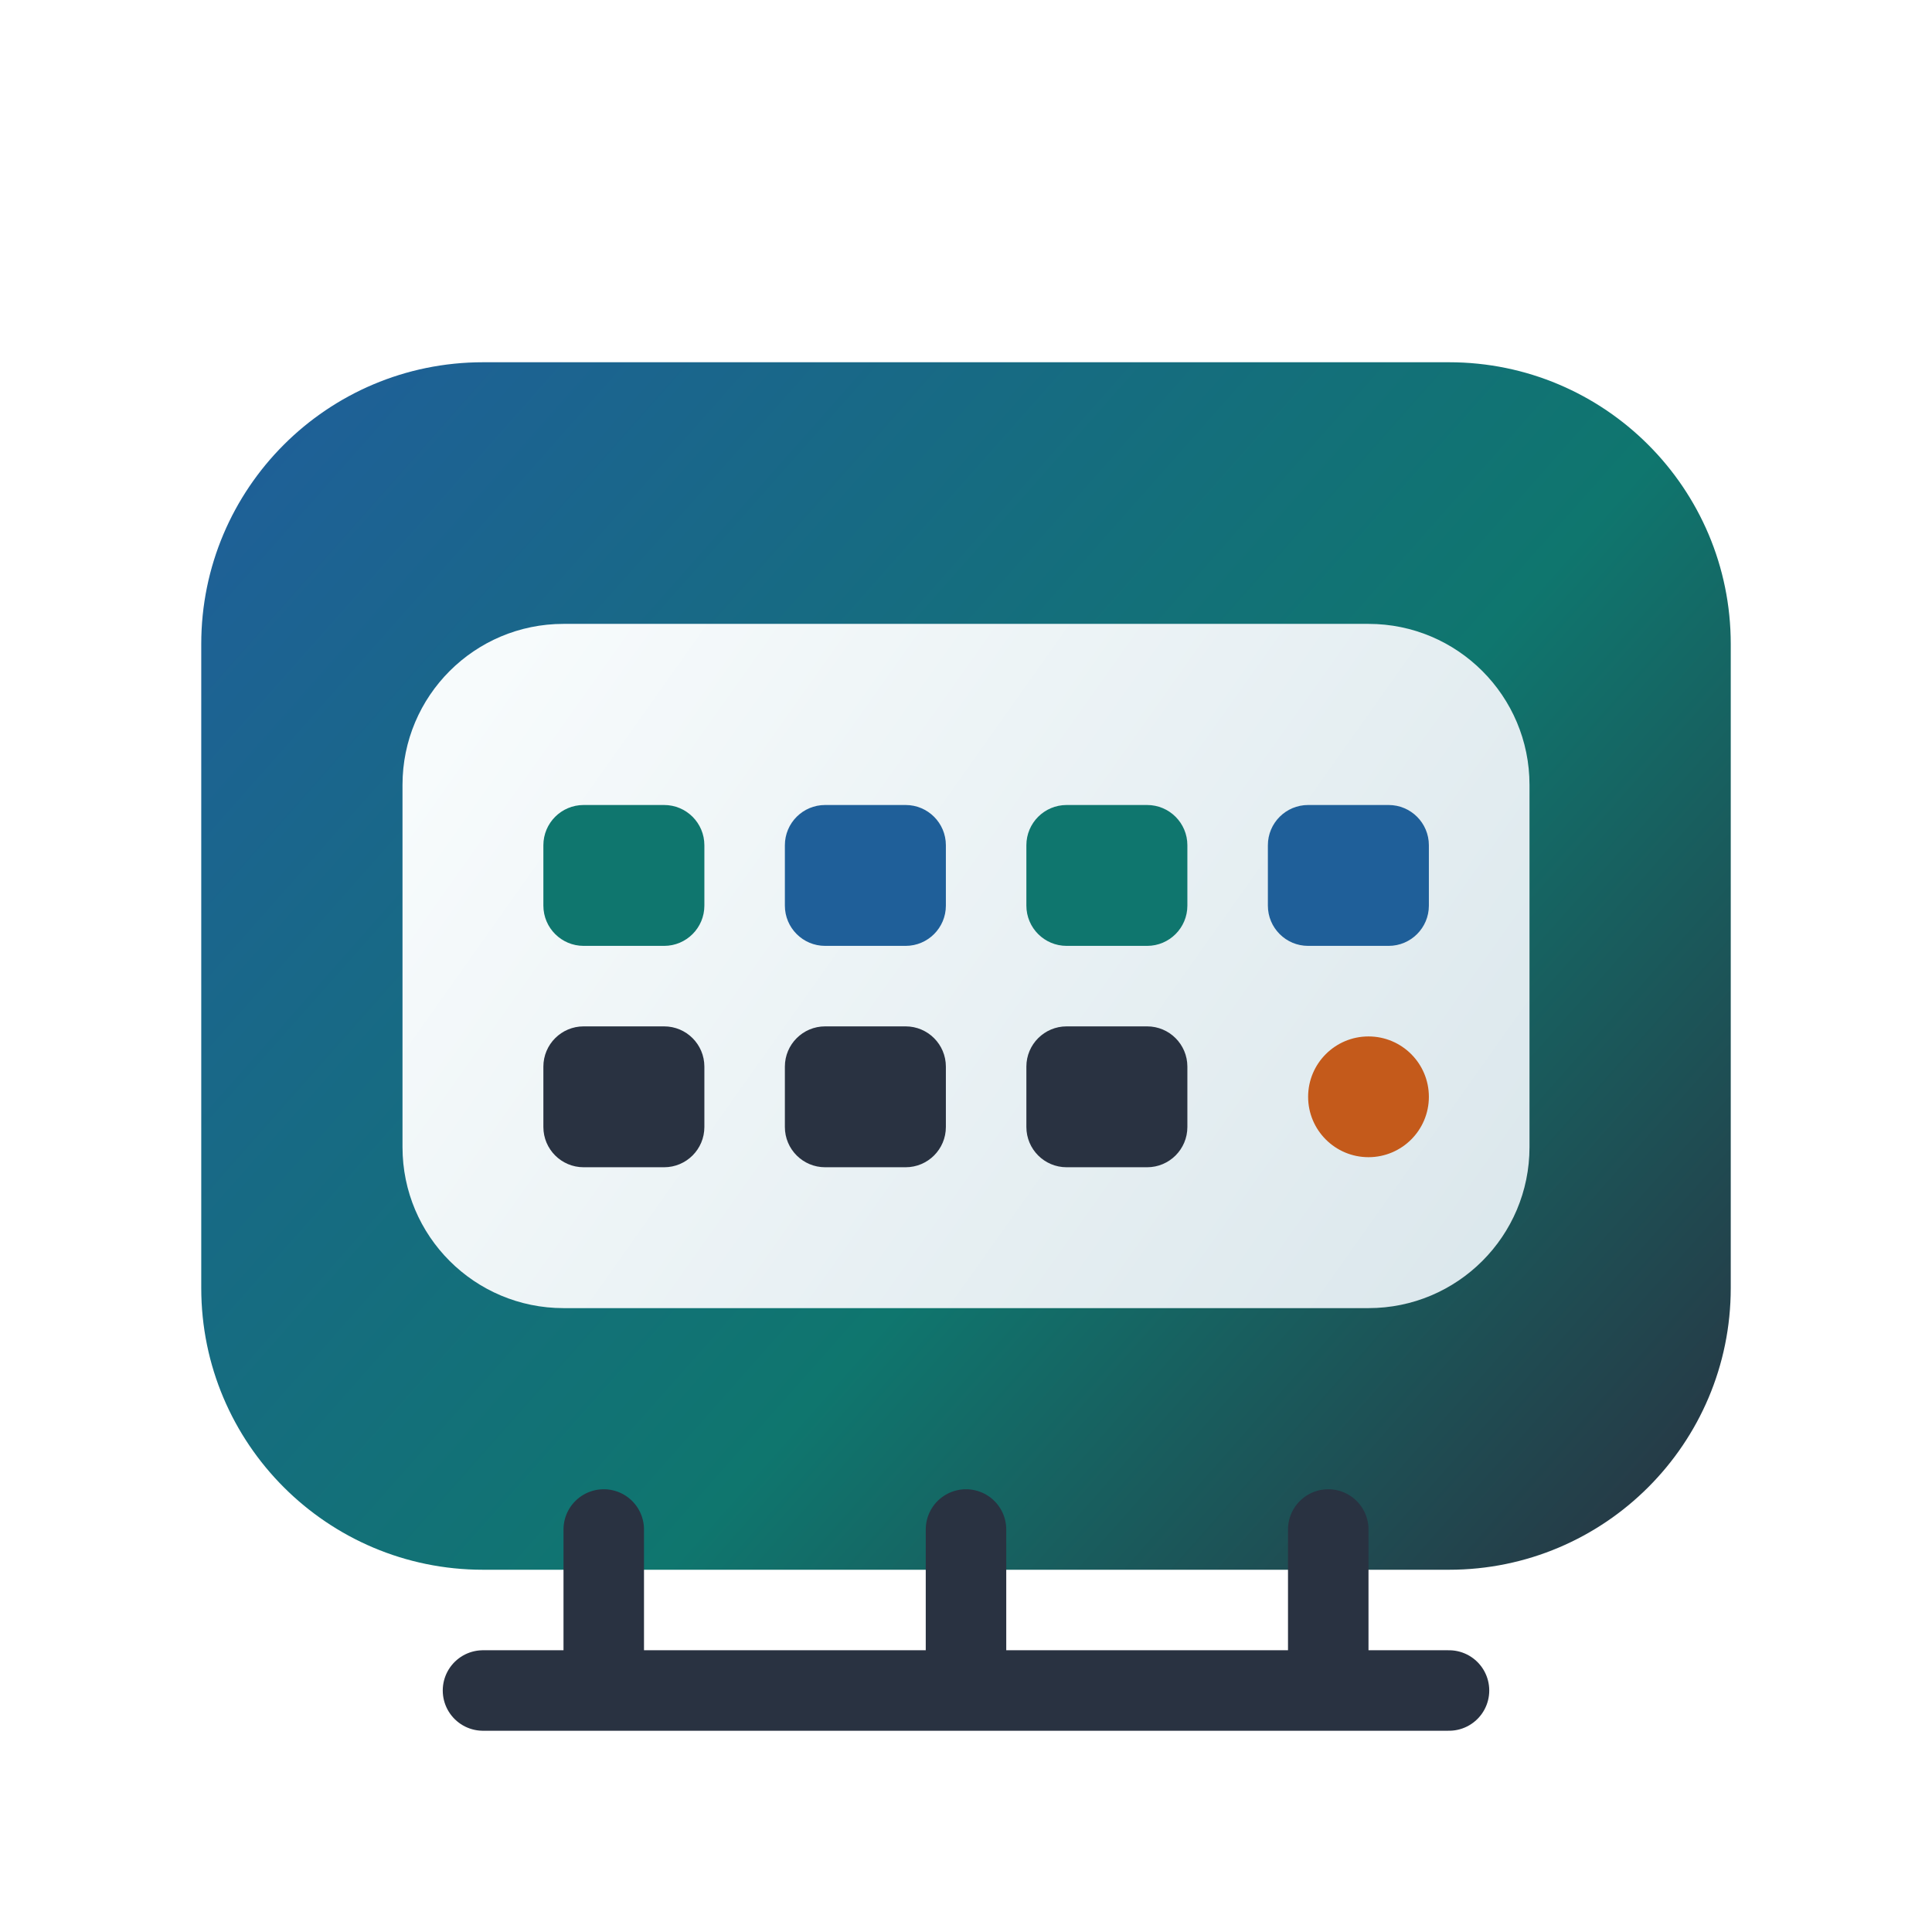
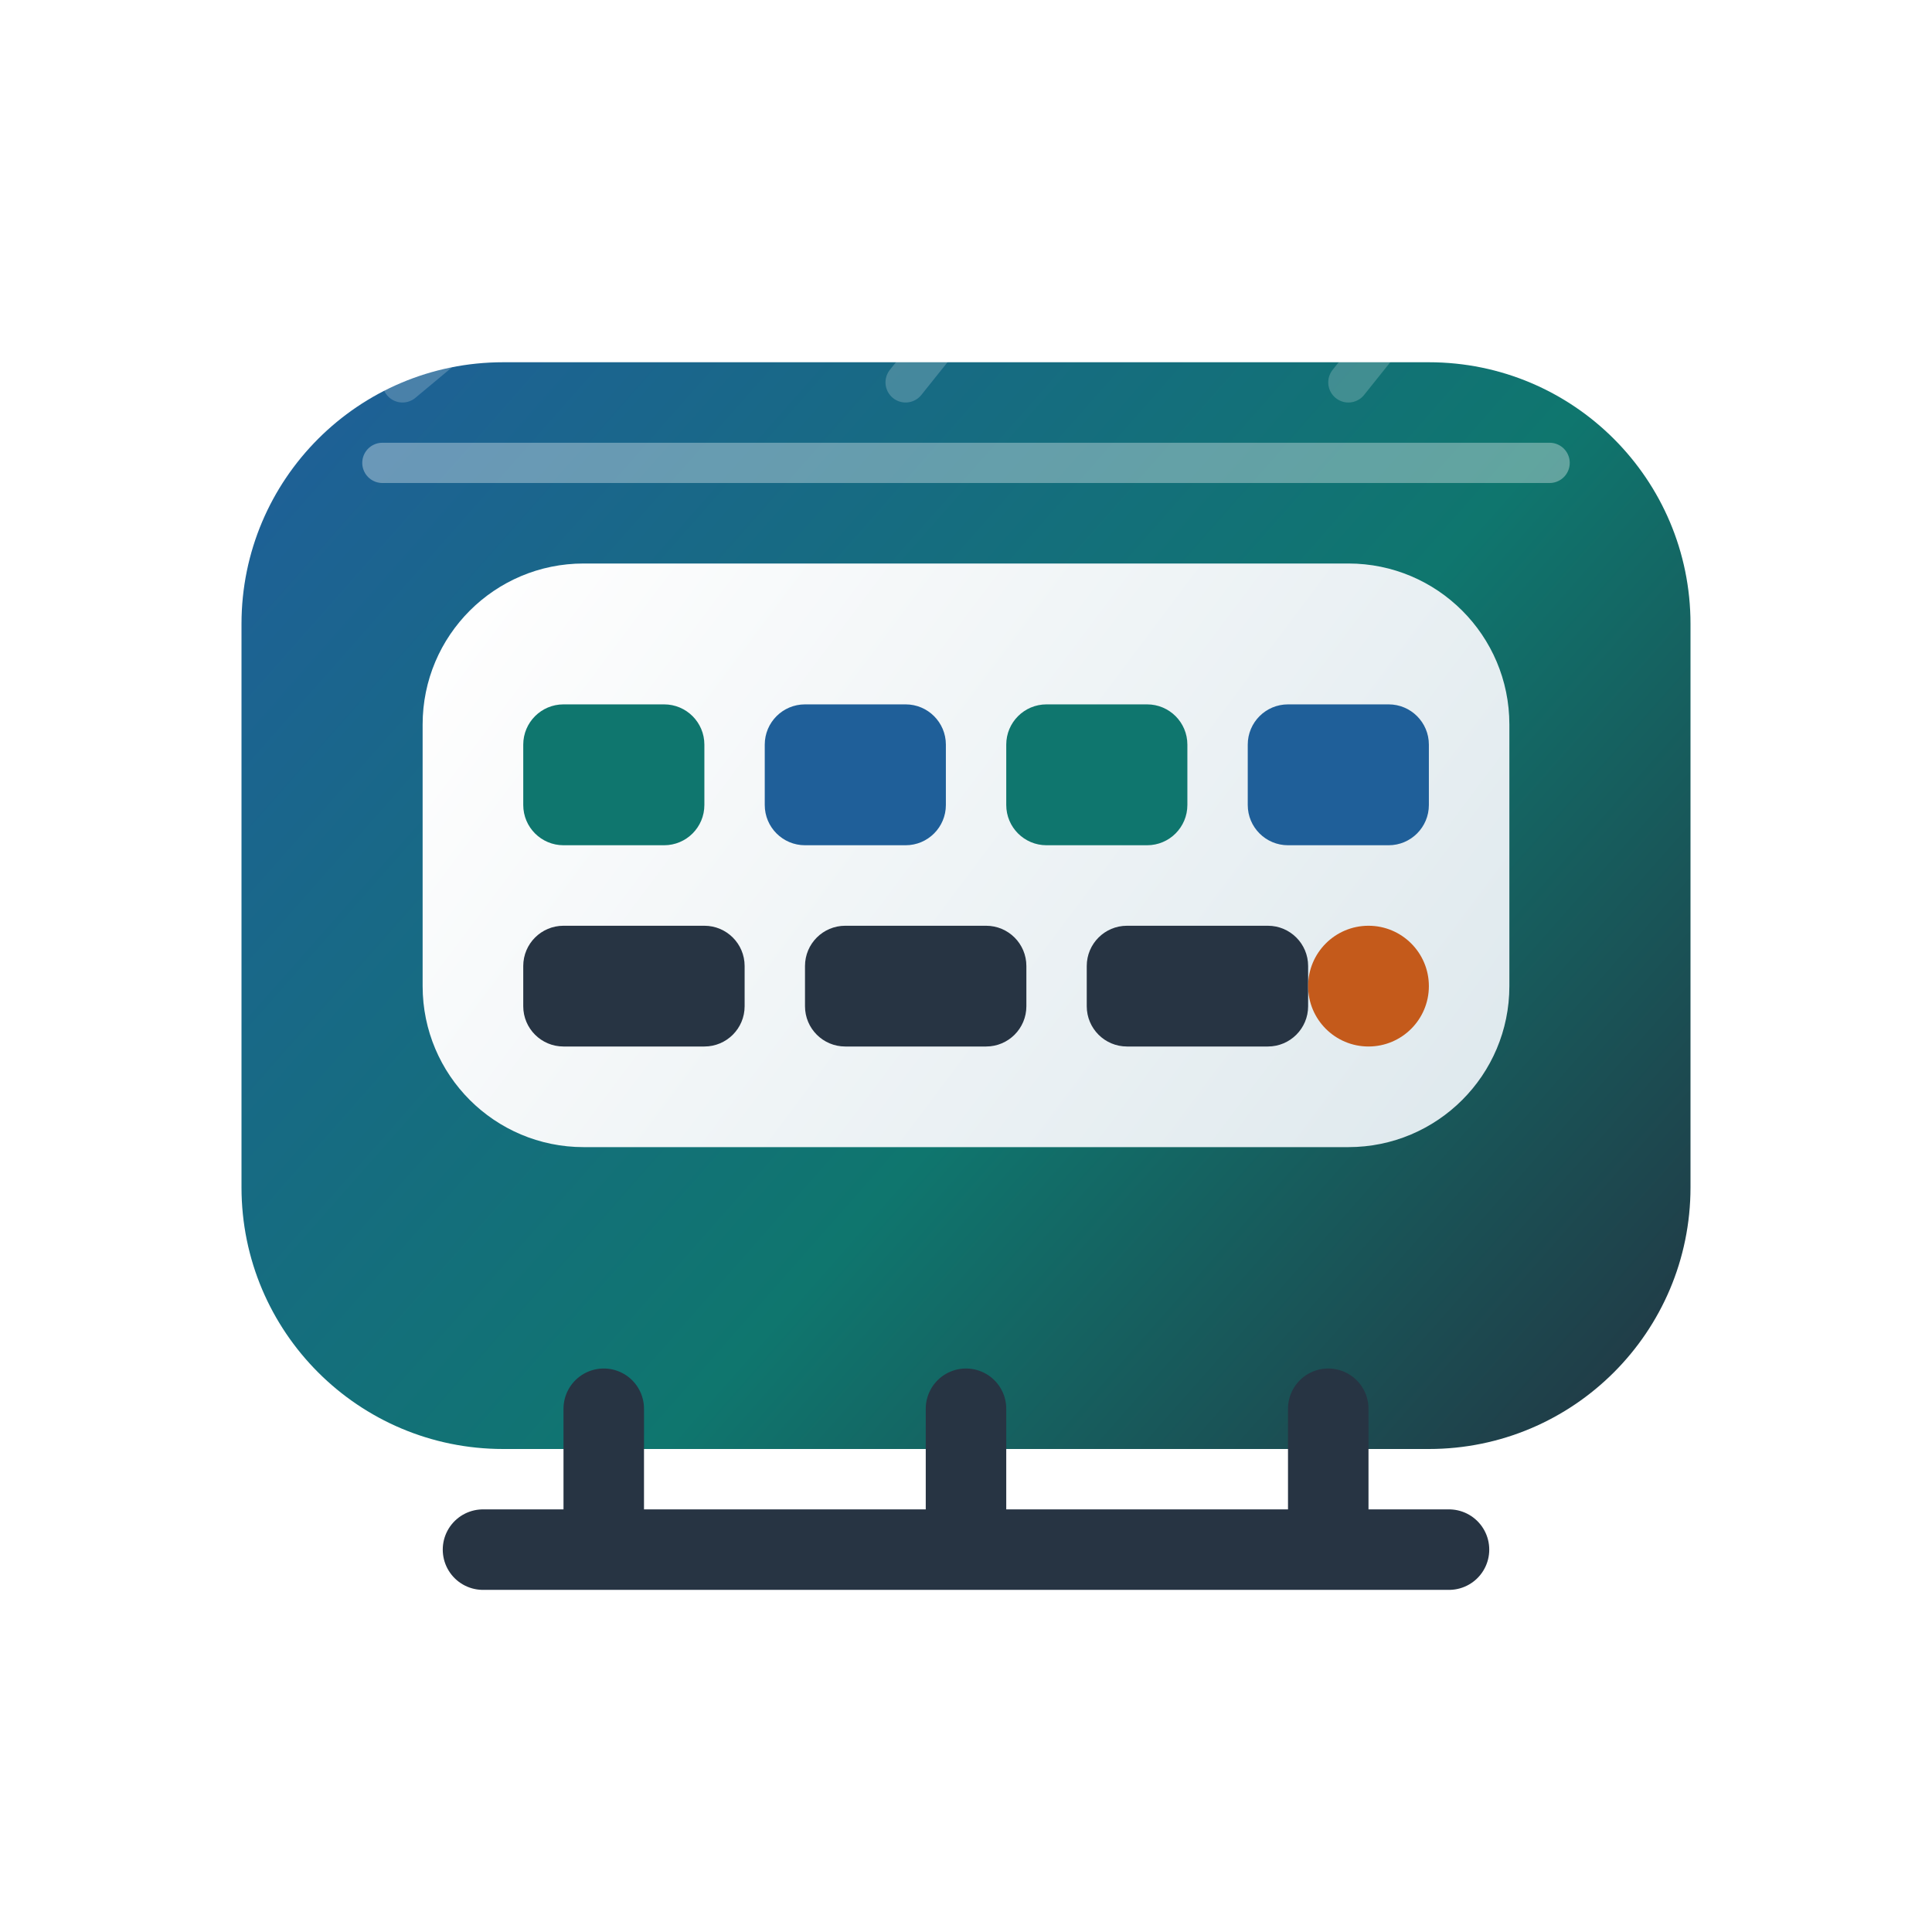
<svg xmlns="http://www.w3.org/2000/svg" viewBox="0 0 96 96" role="img" aria-label="Network switch">
  <defs>
-     <linearGradient id="device" x1="12" y1="20" x2="82" y2="82" gradientUnits="userSpaceOnUse">
+     <linearGradient id="device" x1="14" y1="18" x2="82" y2="78" gradientUnits="userSpaceOnUse">
      <stop offset="0" stop-color="#1f5f99" />
-       <stop offset="0.58" stop-color="#0f766e" />
-       <stop offset="1" stop-color="#293241" />
+       <stop offset="0.55" stop-color="#0f766e" />
+       <stop offset="1" stop-color="#24303f" />
    </linearGradient>
-     <linearGradient id="face" x1="24" y1="34" x2="72" y2="68" gradientUnits="userSpaceOnUse">
-       <stop offset="0" stop-color="#f7fbfc" />
-       <stop offset="1" stop-color="#dbe7ec" />
+     <linearGradient id="face" x1="24" y1="30" x2="72" y2="66" gradientUnits="userSpaceOnUse">
+       <stop offset="0" stop-color="#fefefe" />
+       <stop offset="1" stop-color="#dce7ec" />
    </linearGradient>
  </defs>
-   <rect x="10" y="18" width="76" height="60" rx="14" fill="url(#device)" />
-   <rect x="20" y="31" width="56" height="34" rx="8" fill="url(#face)" />
-   <rect x="27" y="40" width="8" height="7" rx="2" fill="#0f766e" />
-   <rect x="39" y="40" width="8" height="7" rx="2" fill="#1f5f99" />
-   <rect x="51" y="40" width="8" height="7" rx="2" fill="#0f766e" />
-   <rect x="63" y="40" width="8" height="7" rx="2" fill="#1f5f99" />
-   <rect x="27" y="51" width="8" height="7" rx="2" fill="#293241" />
-   <rect x="39" y="51" width="8" height="7" rx="2" fill="#293241" />
-   <rect x="51" y="51" width="8" height="7" rx="2" fill="#293241" />
-   <circle cx="68" cy="54.5" r="3" fill="#c45a1b" />
-   <path d="M30 76v8m18-8v8m18-8v8M24 84h48" fill="none" stroke="#293241" stroke-width="4" stroke-linecap="round" />
+   <rect x="12" y="18" width="72" height="54" rx="13" fill="url(#device)" />
+   <rect x="21" y="28" width="54" height="29" rx="8" fill="url(#face)" />
+   <rect x="26" y="35" width="9" height="7" rx="2" fill="#0f766e" />
+   <rect x="38" y="35" width="9" height="7" rx="2" fill="#1f5f99" />
+   <rect x="50" y="35" width="9" height="7" rx="2" fill="#0f766e" />
+   <rect x="62" y="35" width="9" height="7" rx="2" fill="#1f5f99" />
+   <rect x="26" y="46" width="11" height="6" rx="2" fill="#273443" />
+   <rect x="40" y="46" width="11" height="6" rx="2" fill="#273443" />
+   <rect x="54" y="46" width="11" height="6" rx="2" fill="#273443" />
+   <circle cx="68" cy="49" r="3" fill="#c45a1b" />
+   <path d="M30 70v7m18-7v7m18-7v7M24 77h48" fill="none" stroke="#273443" stroke-width="4" stroke-linecap="round" />
+   <path d="M19 23h58" stroke="rgba(255,255,255,0.34)" stroke-width="2" stroke-linecap="round" />
+   <path d="M20 19l6-5m19 5l4-5m18 5l4-5" fill="none" stroke="rgba(255,255,255,0.2)" stroke-width="2" stroke-linecap="round" />
</svg>
